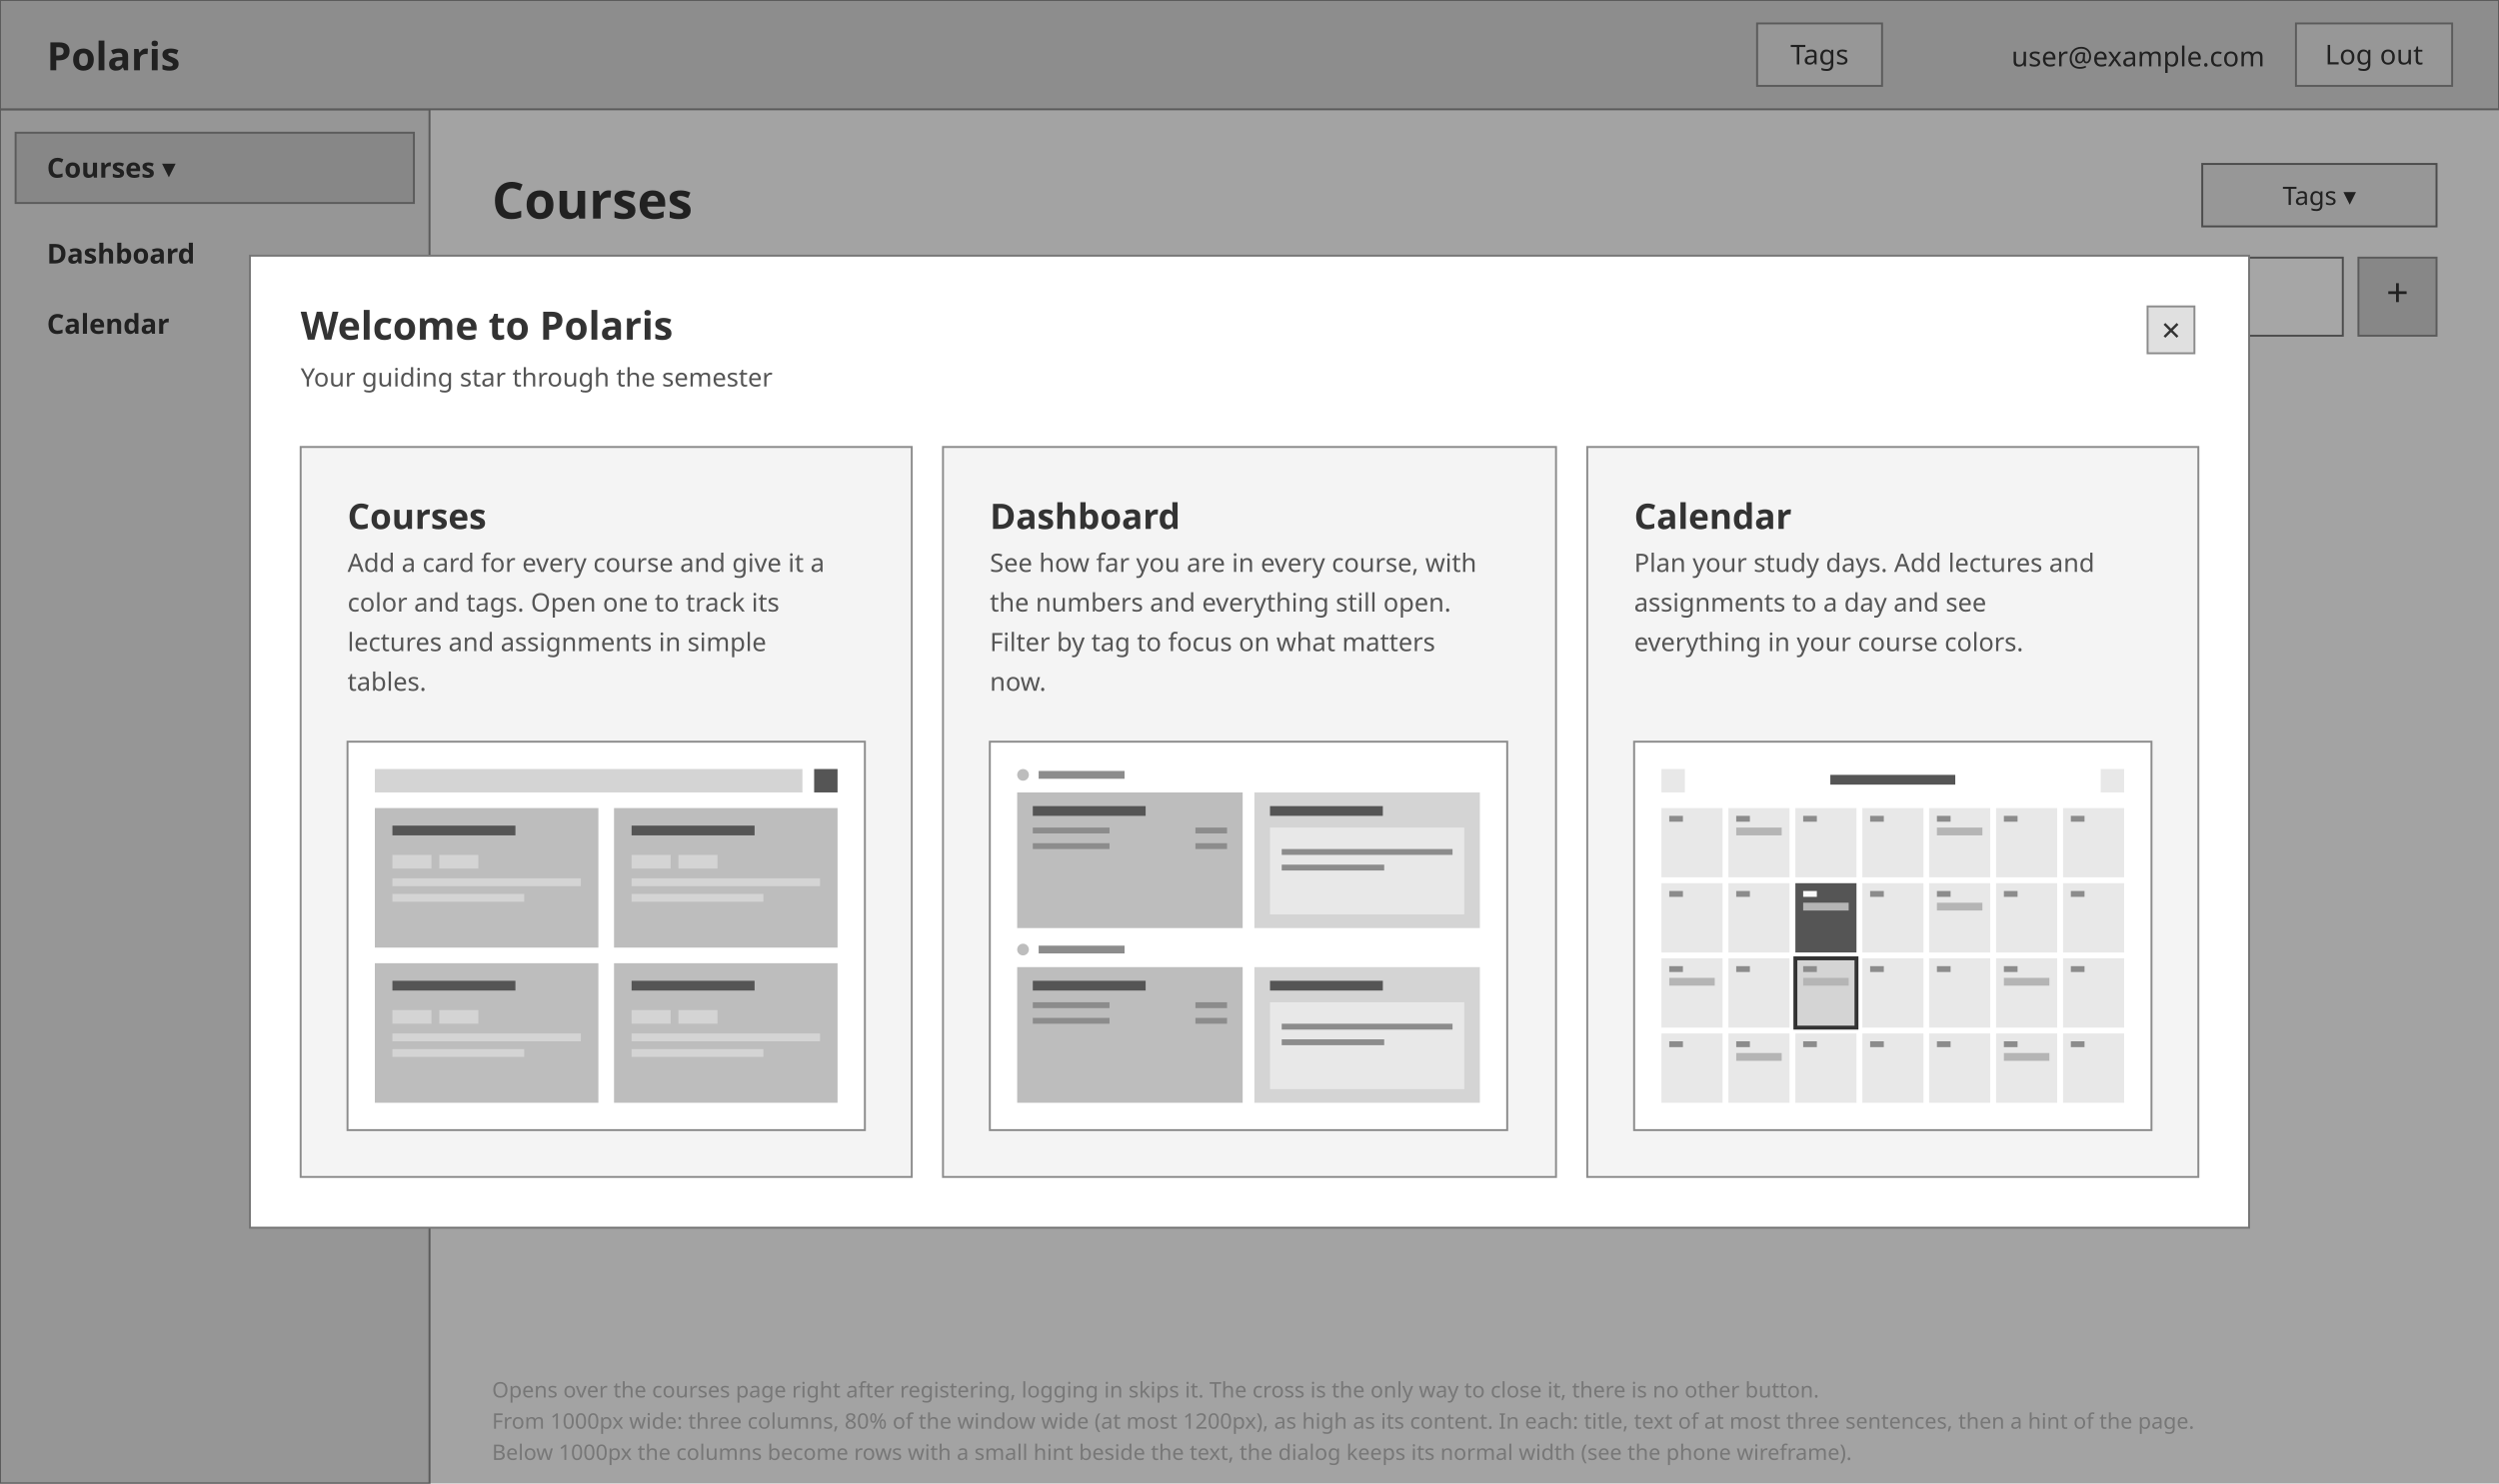
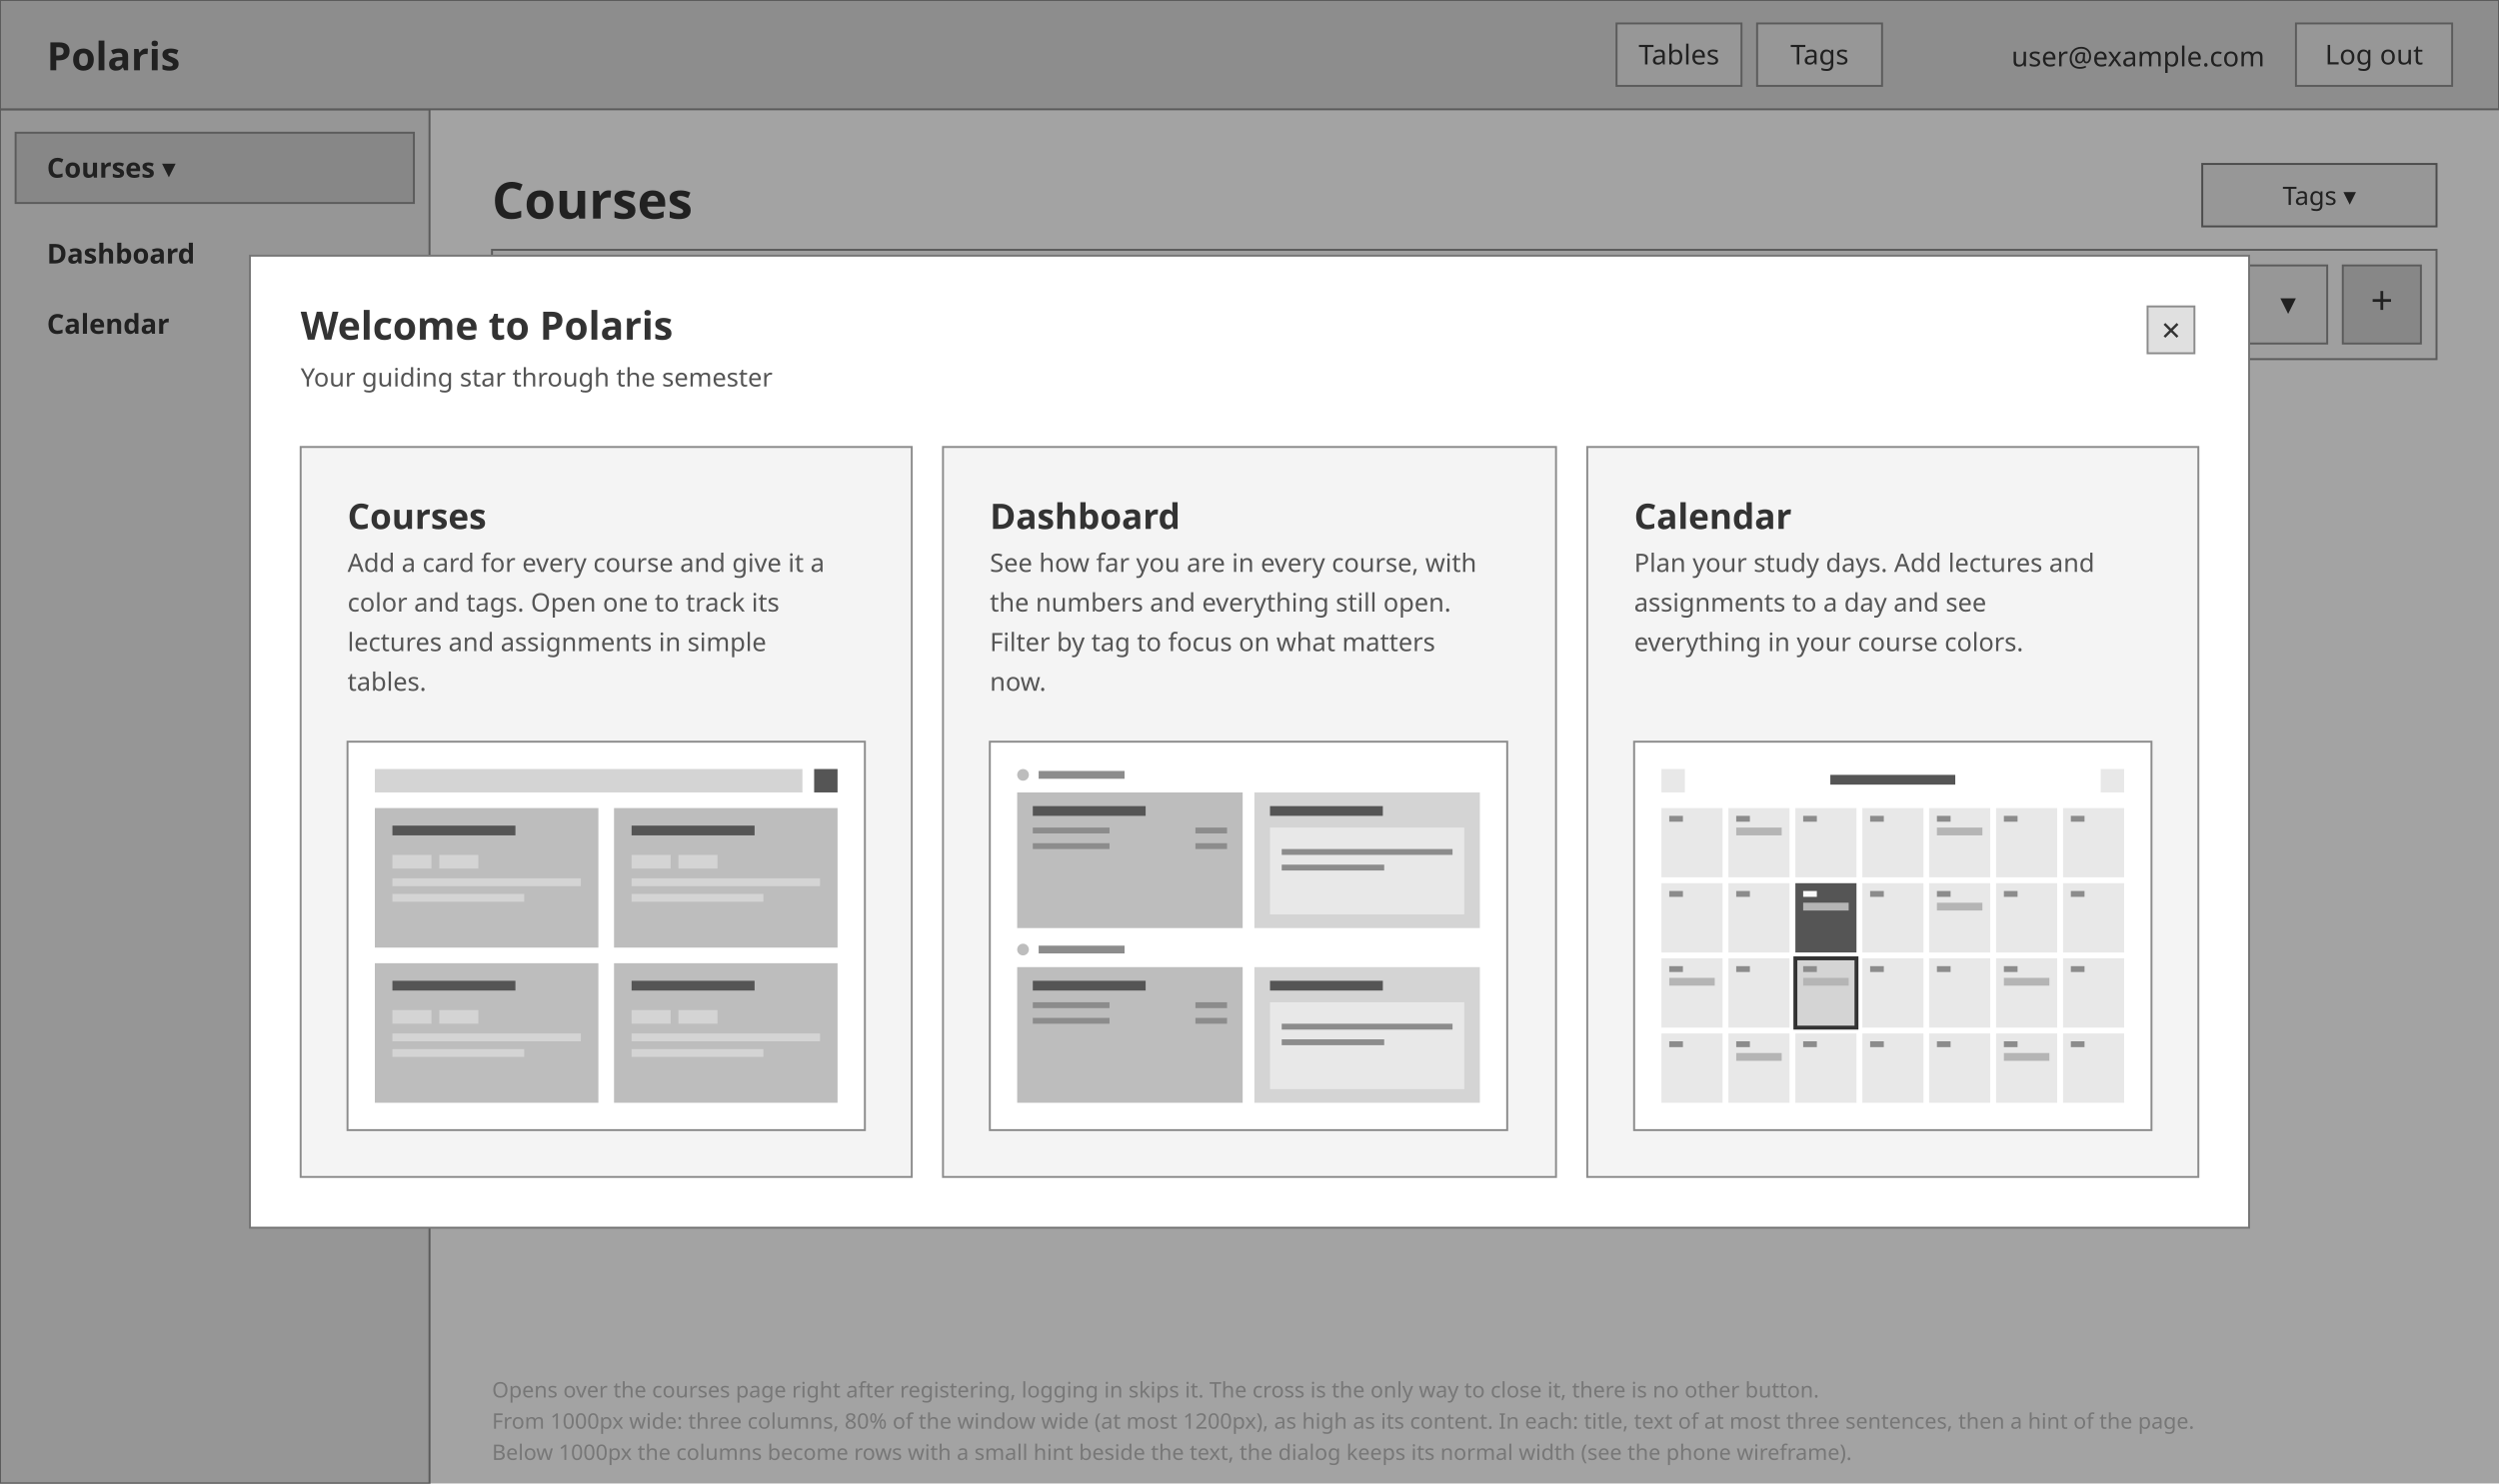
<svg xmlns="http://www.w3.org/2000/svg" viewBox="0 0 1280 760" width="1280" height="760" font-family="sans-serif">
  <rect x="0" y="0" width="1280" height="760" fill="#fafafa" stroke="none" />
  <rect x="0" y="56" width="220" height="704" fill="#e6e6e6" stroke="#8c8c8c" />
  <rect x="0" y="0" width="1280" height="56" fill="#d9d9d9" stroke="#8c8c8c" />
  <text x="24" y="36" font-size="20" text-anchor="start" font-weight="bold" fill="#333">Polaris</text>
+   <rect x="828" y="12" width="64" height="32" fill="#e8e8e8" stroke="#8c8c8c" />
+   <text x="860" y="33" font-size="14" text-anchor="middle" font-weight="normal" fill="#333">Tables</text>
  <rect x="900" y="12" width="64" height="32" fill="#e8e8e8" stroke="#8c8c8c" />
  <text x="932" y="33" font-size="14" text-anchor="middle" font-weight="normal" fill="#333">Tags</text>
  <text x="1160" y="34" font-size="14" text-anchor="end" font-weight="normal" fill="#333">user@example.com</text>
  <rect x="1176" y="12" width="80" height="32" fill="#e8e8e8" stroke="#8c8c8c" />
  <text x="1216" y="33" font-size="14" text-anchor="middle" font-weight="normal" fill="#333">Log out</text>
  <rect x="8" y="68" width="204" height="36" fill="#cfcfcf" stroke="#8c8c8c" />
  <text x="24" y="91" font-size="14" text-anchor="start" font-weight="bold" fill="#333">Courses  ▾</text>
  <text x="252" y="112" font-size="26" text-anchor="start" font-weight="bold" fill="#333">Courses</text>
  <rect x="1128" y="84" width="120" height="32" fill="#e8e8e8" stroke="#757575" />
  <text x="1188" y="105" font-size="13" text-anchor="middle" font-weight="normal" fill="#333">Tags  ▾</text>
-   <rect x="252" y="132" width="948" height="40" fill="#ffffff" stroke="#757575" />
-   <text x="266" y="157" font-size="14" text-anchor="start" font-weight="normal" fill="#999">Title of a new course</text>
-   <rect x="1208" y="132" width="40" height="40" fill="#d0d0d0" stroke="#8c8c8c" />
-   <text x="1228" y="157" font-size="20" text-anchor="middle" font-weight="normal" fill="#333">+</text>
+   <rect x="252" y="128" width="996" height="56" fill="#f4f4f4" stroke="#8c8c8c" />
+   <rect x="260" y="136" width="884" height="40" fill="#ffffff" stroke="#757575" />
+   <text x="274" y="161" font-size="14" text-anchor="start" font-weight="normal" fill="#999">Title of a new course</text>
+   <rect x="1152" y="136" width="40" height="40" fill="#e8e8e8" stroke="#8c8c8c" />
+   <text x="1172" y="161" font-size="16" text-anchor="middle" font-weight="normal" fill="#333">▾</text>
+   <rect x="1200" y="136" width="40" height="40" fill="#d0d0d0" stroke="#8c8c8c" />
+   <text x="1220" y="161" font-size="20" text-anchor="middle" font-weight="normal" fill="#333">+</text>
  <text x="24" y="135" font-size="14" text-anchor="start" font-weight="bold" fill="#333">Dashboard</text>
  <text x="24" y="171" font-size="14" text-anchor="start" font-weight="bold" fill="#333">Calendar</text>
  <rect x="0" y="0" width="1280" height="760" fill="#000000" stroke="none" opacity="0.35" />
  <rect x="128" y="131" width="1024" height="498" fill="#ffffff" stroke="#757575" />
  <text x="154" y="174" font-size="20" text-anchor="start" font-weight="bold" fill="#333">Welcome to Polaris</text>
  <text x="154" y="198" font-size="13" text-anchor="start" font-weight="normal" fill="#555">Your guiding star through the semester</text>
  <rect x="1100" y="157" width="24" height="24" fill="#e0e0e0" stroke="#8c8c8c" />
  <text x="1112" y="174" font-size="13" text-anchor="middle" font-weight="normal" fill="#333">✕</text>
  <rect x="154" y="229" width="313" height="374" fill="#f4f4f4" stroke="#8c8c8c" />
  <text x="178" y="271" font-size="18" text-anchor="start" font-weight="bold" fill="#333">Courses</text>
  <text x="178" y="293" font-size="13" text-anchor="start" font-weight="normal" fill="#555">Add a card for every course and give it a</text>
  <text x="178" y="313.3" font-size="13" text-anchor="start" font-weight="normal" fill="#555">color and tags. Open one to track its</text>
  <text x="178" y="333.6" font-size="13" text-anchor="start" font-weight="normal" fill="#555">lectures and assignments in simple</text>
  <text x="178" y="353.9" font-size="13" text-anchor="start" font-weight="normal" fill="#555">tables.</text>
  <rect x="178" y="380" width="265" height="199" fill="#ffffff" stroke="#8c8c8c" />
  <rect x="192" y="394" width="219" height="12" fill="#d4d4d4" stroke="none" />
  <rect x="417" y="394" width="12" height="12" fill="#555" stroke="none" />
  <rect x="192" y="414" width="114.5" height="71.5" fill="#bdbdbd" stroke="none" />
  <rect x="201" y="423" width="63" height="5" fill="#555" stroke="none" />
  <rect x="201" y="438" width="20" height="7" fill="#d4d4d4" stroke="none" />
  <rect x="225" y="438" width="20" height="7" fill="#d4d4d4" stroke="none" />
  <rect x="201" y="450" width="96.5" height="4" fill="#d4d4d4" stroke="none" />
  <rect x="201" y="458" width="67.5" height="4" fill="#d4d4d4" stroke="none" />
  <rect x="314.5" y="414" width="114.5" height="71.5" fill="#bdbdbd" stroke="none" />
  <rect x="323.5" y="423" width="63" height="5" fill="#555" stroke="none" />
  <rect x="323.5" y="438" width="20" height="7" fill="#d4d4d4" stroke="none" />
  <rect x="347.5" y="438" width="20" height="7" fill="#d4d4d4" stroke="none" />
  <rect x="323.5" y="450" width="96.5" height="4" fill="#d4d4d4" stroke="none" />
  <rect x="323.5" y="458" width="67.5" height="4" fill="#d4d4d4" stroke="none" />
  <rect x="192" y="493.5" width="114.5" height="71.5" fill="#bdbdbd" stroke="none" />
  <rect x="201" y="502.5" width="63" height="5" fill="#555" stroke="none" />
  <rect x="201" y="517.5" width="20" height="7" fill="#d4d4d4" stroke="none" />
  <rect x="225" y="517.5" width="20" height="7" fill="#d4d4d4" stroke="none" />
  <rect x="201" y="529.5" width="96.5" height="4" fill="#d4d4d4" stroke="none" />
  <rect x="201" y="537.5" width="67.5" height="4" fill="#d4d4d4" stroke="none" />
  <rect x="314.5" y="493.5" width="114.5" height="71.5" fill="#bdbdbd" stroke="none" />
  <rect x="323.5" y="502.5" width="63" height="5" fill="#555" stroke="none" />
  <rect x="323.5" y="517.5" width="20" height="7" fill="#d4d4d4" stroke="none" />
  <rect x="347.5" y="517.5" width="20" height="7" fill="#d4d4d4" stroke="none" />
  <rect x="323.5" y="529.5" width="96.5" height="4" fill="#d4d4d4" stroke="none" />
  <rect x="323.5" y="537.5" width="67.5" height="4" fill="#d4d4d4" stroke="none" />
  <rect x="483" y="229" width="314" height="374" fill="#f4f4f4" stroke="#8c8c8c" />
  <text x="507" y="271" font-size="18" text-anchor="start" font-weight="bold" fill="#333">Dashboard</text>
  <text x="507" y="293" font-size="13" text-anchor="start" font-weight="normal" fill="#555">See how far you are in every course, with</text>
  <text x="507" y="313.3" font-size="13" text-anchor="start" font-weight="normal" fill="#555">the numbers and everything still open.</text>
  <text x="507" y="333.6" font-size="13" text-anchor="start" font-weight="normal" fill="#555">Filter by tag to focus on what matters</text>
  <text x="507" y="353.9" font-size="13" text-anchor="start" font-weight="normal" fill="#555">now.</text>
  <rect x="507" y="380" width="265" height="199" fill="#ffffff" stroke="#8c8c8c" />
  <circle cx="524" cy="397" r="3" fill="#bdbdbd" stroke="none" />
  <rect x="532" y="395" width="44" height="4" fill="#8c8c8c" stroke="none" />
  <rect x="521" y="406" width="115.5" height="69.5" fill="#bdbdbd" stroke="none" />
  <rect x="529" y="413" width="57.8" height="5" fill="#555" stroke="none" />
  <rect x="529" y="424" width="39.3" height="3" fill="#8c8c8c" stroke="none" />
  <rect x="612.3" y="424" width="16.2" height="3" fill="#8c8c8c" stroke="none" />
  <rect x="529" y="432" width="39.3" height="3" fill="#8c8c8c" stroke="none" />
  <rect x="612.3" y="432" width="16.2" height="3" fill="#8c8c8c" stroke="none" />
  <rect x="642.5" y="406" width="115.5" height="69.5" fill="#d4d4d4" stroke="none" />
  <rect x="650.5" y="413" width="57.8" height="5" fill="#555" stroke="none" />
  <rect x="650.5" y="424" width="99.5" height="44.5" fill="#e8e8e8" stroke="none" />
  <rect x="656.5" y="435" width="87.5" height="3" fill="#8c8c8c" stroke="none" />
  <rect x="656.5" y="443" width="52.5" height="3" fill="#8c8c8c" stroke="none" />
  <circle cx="524" cy="486.5" r="3" fill="#bdbdbd" stroke="none" />
  <rect x="532" y="484.5" width="44" height="4" fill="#8c8c8c" stroke="none" />
  <rect x="521" y="495.5" width="115.5" height="69.5" fill="#bdbdbd" stroke="none" />
  <rect x="529" y="502.5" width="57.8" height="5" fill="#555" stroke="none" />
  <rect x="529" y="513.5" width="39.3" height="3" fill="#8c8c8c" stroke="none" />
  <rect x="612.3" y="513.5" width="16.2" height="3" fill="#8c8c8c" stroke="none" />
  <rect x="529" y="521.5" width="39.3" height="3" fill="#8c8c8c" stroke="none" />
  <rect x="612.3" y="521.5" width="16.2" height="3" fill="#8c8c8c" stroke="none" />
  <rect x="642.5" y="495.5" width="115.5" height="69.5" fill="#d4d4d4" stroke="none" />
  <rect x="650.5" y="502.5" width="57.8" height="5" fill="#555" stroke="none" />
  <rect x="650.5" y="513.5" width="99.5" height="44.5" fill="#e8e8e8" stroke="none" />
  <rect x="656.5" y="524.5" width="87.5" height="3" fill="#8c8c8c" stroke="none" />
  <rect x="656.5" y="532.5" width="52.5" height="3" fill="#8c8c8c" stroke="none" />
  <rect x="813" y="229" width="313" height="374" fill="#f4f4f4" stroke="#8c8c8c" />
  <text x="837" y="271" font-size="18" text-anchor="start" font-weight="bold" fill="#333">Calendar</text>
  <text x="837" y="293" font-size="13" text-anchor="start" font-weight="normal" fill="#555">Plan your study days. Add lectures and</text>
  <text x="837" y="313.3" font-size="13" text-anchor="start" font-weight="normal" fill="#555">assignments to a day and see</text>
  <text x="837" y="333.6" font-size="13" text-anchor="start" font-weight="normal" fill="#555">everything in your course colors.</text>
  <rect x="837" y="380" width="265" height="199" fill="#ffffff" stroke="#8c8c8c" />
  <rect x="851" y="394" width="12" height="12" fill="#e8e8e8" stroke="none" />
  <rect x="1076" y="394" width="12" height="12" fill="#e8e8e8" stroke="none" />
  <rect x="937.5" y="397" width="64" height="5" fill="#555" stroke="none" />
  <rect x="851" y="414" width="31.3" height="35.5" fill="#e8e8e8" stroke="none" />
  <rect x="855" y="418" width="7" height="3" fill="#8c8c8c" stroke="none" />
  <rect x="885.3" y="414" width="31.3" height="35.5" fill="#e8e8e8" stroke="none" />
  <rect x="889.3" y="418" width="7" height="3" fill="#8c8c8c" stroke="none" />
  <rect x="889.3" y="424" width="23.3" height="4" fill="#b5b5b5" stroke="none" />
  <rect x="919.6" y="414" width="31.3" height="35.5" fill="#e8e8e8" stroke="none" />
  <rect x="923.6" y="418" width="7" height="3" fill="#8c8c8c" stroke="none" />
  <rect x="953.9" y="414" width="31.3" height="35.5" fill="#e8e8e8" stroke="none" />
  <rect x="957.9" y="418" width="7" height="3" fill="#8c8c8c" stroke="none" />
  <rect x="988.1" y="414" width="31.3" height="35.5" fill="#e8e8e8" stroke="none" />
  <rect x="992.1" y="418" width="7" height="3" fill="#8c8c8c" stroke="none" />
  <rect x="992.1" y="424" width="23.3" height="4" fill="#b5b5b5" stroke="none" />
  <rect x="1022.4" y="414" width="31.3" height="35.5" fill="#e8e8e8" stroke="none" />
  <rect x="1026.4" y="418" width="7" height="3" fill="#8c8c8c" stroke="none" />
  <rect x="1056.7" y="414" width="31.3" height="35.5" fill="#e8e8e8" stroke="none" />
  <rect x="1060.7" y="418" width="7" height="3" fill="#8c8c8c" stroke="none" />
  <rect x="851" y="452.5" width="31.3" height="35.5" fill="#e8e8e8" stroke="none" />
  <rect x="855" y="456.5" width="7" height="3" fill="#8c8c8c" stroke="none" />
  <rect x="885.3" y="452.5" width="31.3" height="35.5" fill="#e8e8e8" stroke="none" />
  <rect x="889.3" y="456.5" width="7" height="3" fill="#8c8c8c" stroke="none" />
  <rect x="919.6" y="452.5" width="31.3" height="35.5" fill="#555" stroke="none" />
  <rect x="923.6" y="456.5" width="7" height="3" fill="#fafafa" stroke="none" />
  <rect x="923.6" y="462.5" width="23.3" height="4" fill="#b5b5b5" stroke="none" />
  <rect x="953.9" y="452.5" width="31.3" height="35.5" fill="#e8e8e8" stroke="none" />
  <rect x="957.9" y="456.5" width="7" height="3" fill="#8c8c8c" stroke="none" />
  <rect x="988.1" y="452.5" width="31.3" height="35.5" fill="#e8e8e8" stroke="none" />
  <rect x="992.1" y="456.5" width="7" height="3" fill="#8c8c8c" stroke="none" />
  <rect x="992.1" y="462.5" width="23.3" height="4" fill="#b5b5b5" stroke="none" />
  <rect x="1022.4" y="452.5" width="31.3" height="35.5" fill="#e8e8e8" stroke="none" />
  <rect x="1026.4" y="456.5" width="7" height="3" fill="#8c8c8c" stroke="none" />
  <rect x="1056.7" y="452.5" width="31.3" height="35.5" fill="#e8e8e8" stroke="none" />
  <rect x="1060.7" y="456.5" width="7" height="3" fill="#8c8c8c" stroke="none" />
  <rect x="851" y="491" width="31.3" height="35.5" fill="#e8e8e8" stroke="none" />
  <rect x="855" y="495" width="7" height="3" fill="#8c8c8c" stroke="none" />
  <rect x="855" y="501" width="23.3" height="4" fill="#b5b5b5" stroke="none" />
  <rect x="885.3" y="491" width="31.3" height="35.5" fill="#e8e8e8" stroke="none" />
  <rect x="889.3" y="495" width="7" height="3" fill="#8c8c8c" stroke="none" />
  <rect x="919.6" y="491" width="31.3" height="35.5" fill="#d4d4d4" stroke="#333" stroke-width="2" />
  <rect x="923.6" y="495" width="7" height="3" fill="#8c8c8c" stroke="none" />
  <rect x="923.6" y="501" width="23.3" height="4" fill="#b5b5b5" stroke="none" />
  <rect x="953.9" y="491" width="31.3" height="35.5" fill="#e8e8e8" stroke="none" />
  <rect x="957.9" y="495" width="7" height="3" fill="#8c8c8c" stroke="none" />
  <rect x="988.1" y="491" width="31.3" height="35.5" fill="#e8e8e8" stroke="none" />
  <rect x="992.1" y="495" width="7" height="3" fill="#8c8c8c" stroke="none" />
  <rect x="1022.4" y="491" width="31.3" height="35.5" fill="#e8e8e8" stroke="none" />
  <rect x="1026.4" y="495" width="7" height="3" fill="#8c8c8c" stroke="none" />
  <rect x="1026.4" y="501" width="23.3" height="4" fill="#b5b5b5" stroke="none" />
  <rect x="1056.7" y="491" width="31.3" height="35.5" fill="#e8e8e8" stroke="none" />
  <rect x="1060.7" y="495" width="7" height="3" fill="#8c8c8c" stroke="none" />
  <rect x="851" y="529.5" width="31.3" height="35.5" fill="#e8e8e8" stroke="none" />
  <rect x="855" y="533.5" width="7" height="3" fill="#8c8c8c" stroke="none" />
  <rect x="885.3" y="529.5" width="31.3" height="35.5" fill="#e8e8e8" stroke="none" />
  <rect x="889.3" y="533.5" width="7" height="3" fill="#8c8c8c" stroke="none" />
  <rect x="889.3" y="539.5" width="23.3" height="4" fill="#b5b5b5" stroke="none" />
  <rect x="919.6" y="529.5" width="31.3" height="35.5" fill="#e8e8e8" stroke="none" />
  <rect x="923.6" y="533.5" width="7" height="3" fill="#8c8c8c" stroke="none" />
  <rect x="953.9" y="529.5" width="31.3" height="35.5" fill="#e8e8e8" stroke="none" />
  <rect x="957.9" y="533.5" width="7" height="3" fill="#8c8c8c" stroke="none" />
  <rect x="988.1" y="529.5" width="31.3" height="35.5" fill="#e8e8e8" stroke="none" />
  <rect x="992.1" y="533.5" width="7" height="3" fill="#8c8c8c" stroke="none" />
  <rect x="1022.4" y="529.5" width="31.3" height="35.5" fill="#e8e8e8" stroke="none" />
  <rect x="1026.4" y="533.5" width="7" height="3" fill="#8c8c8c" stroke="none" />
  <rect x="1026.4" y="539.5" width="23.3" height="4" fill="#b5b5b5" stroke="none" />
  <rect x="1056.7" y="529.5" width="31.3" height="35.5" fill="#e8e8e8" stroke="none" />
  <rect x="1060.7" y="533.5" width="7" height="3" fill="#8c8c8c" stroke="none" />
  <text x="252" y="716" font-size="11" text-anchor="start" font-weight="normal" fill="#777">Opens over the courses page right after registering, logging in skips it. The cross is the only way to close it, there is no other button.</text>
  <text x="252" y="732" font-size="11" text-anchor="start" font-weight="normal" fill="#777">From 1000px wide: three columns, 80% of the window wide (at most 1200px), as high as its content. In each: title, text of at most three sentences, then a hint of the page.</text>
  <text x="252" y="748" font-size="11" text-anchor="start" font-weight="normal" fill="#777">Below 1000px the columns become rows with a small hint beside the text, the dialog keeps its normal width (see the phone wireframe).</text>
</svg>
